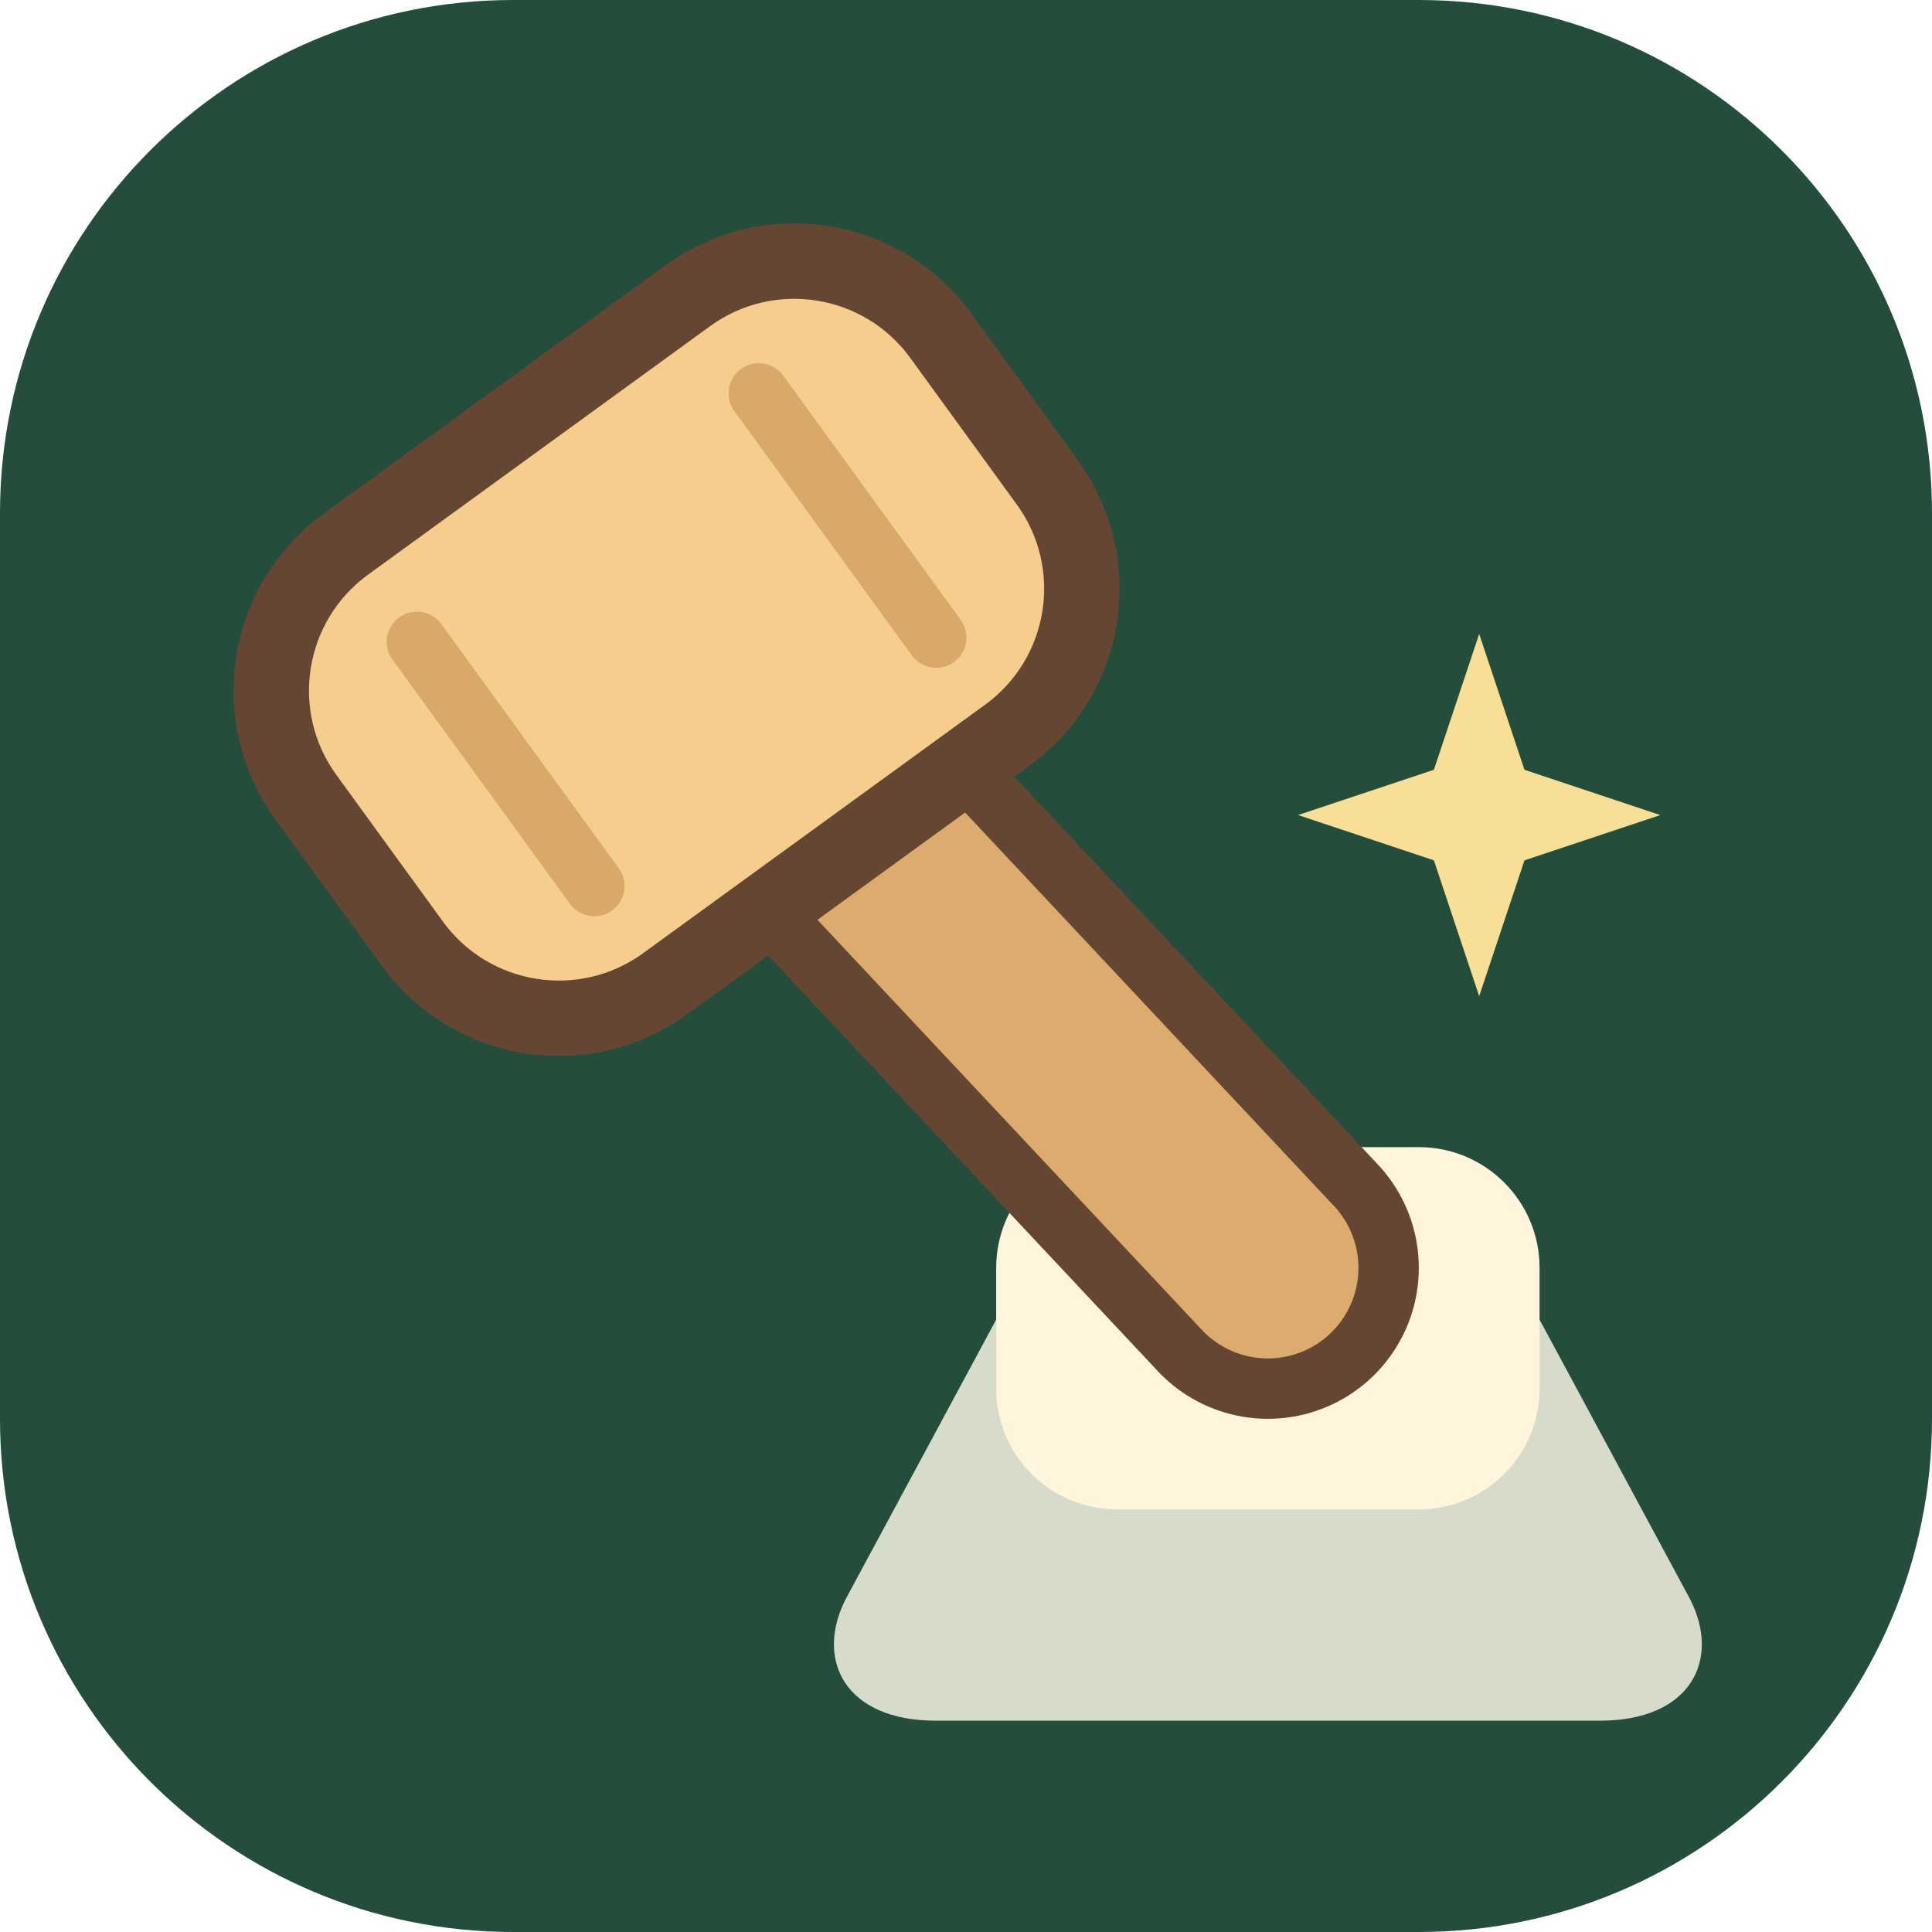
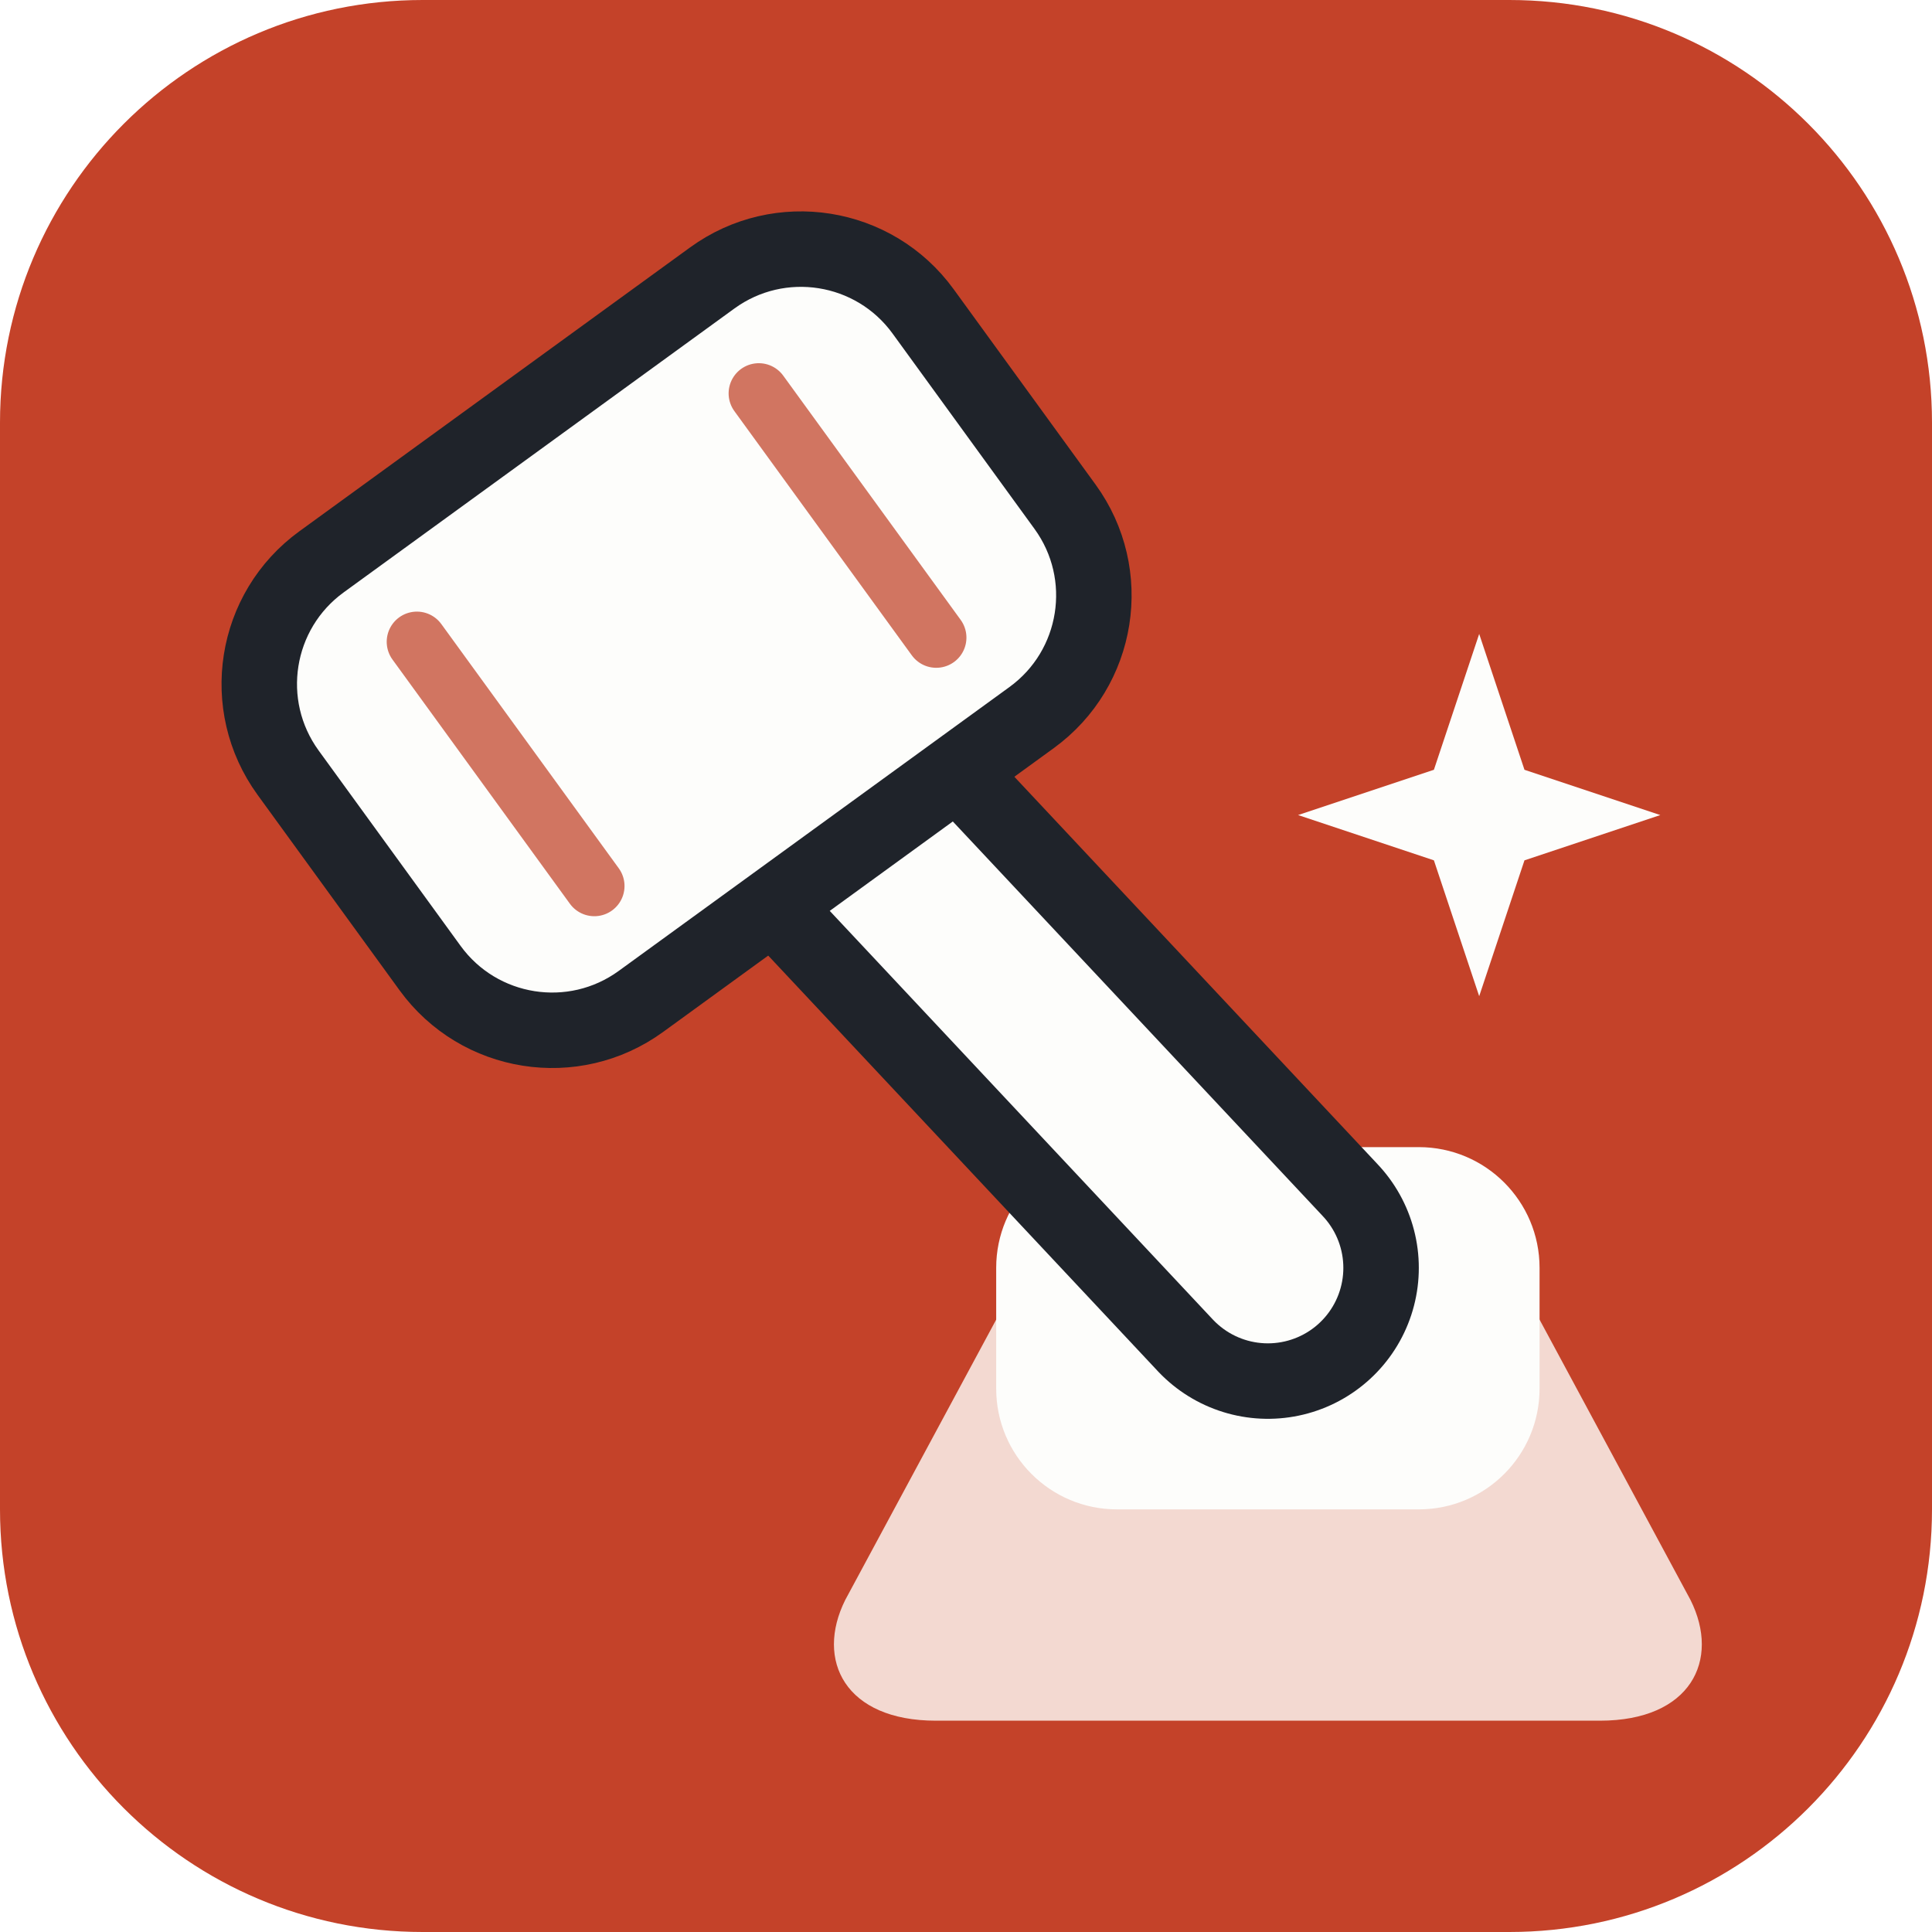
<svg xmlns="http://www.w3.org/2000/svg" viewBox="0 0 64 64" role="img" aria-label="敲敲：小木槌敲键帽">
-   <rect width="64" height="64" rx="17" fill="#244d3c" />
-   <path d="M35 40h14l7 13c1 2 0 4-3 4H31c-3 0-4-2-3-4z" fill="#d7dbca" />
-   <rect x="33" y="38" width="18" height="12" rx="4" fill="#fff4dc" />
-   <path d="m27 26 15 16" stroke="#644633" stroke-width="10" stroke-linecap="round" />
-   <path d="m27 26 15 16" stroke="#dbac6d" stroke-width="6" stroke-linecap="round" />
+   <rect width="64" height="64" rx="14" fill="#c44229" />
+   <path d="M35 40h14l7 13c1 2 0 4-3 4H31c-3 0-4-2-3-4z" fill="#f3d9d1" />
+   <rect x="33" y="38" width="18" height="12" rx="4" fill="#fdfdfb" />
+   <path d="m27 26 15 16" stroke="#1f232a" stroke-width="10" stroke-linecap="round" />
+   <path d="m27 26 15 16" stroke="#fdfdfb" stroke-width="5" stroke-linecap="round" />
  <g transform="rotate(-36 23 22)">
-     <rect x="10" y="12" width="26" height="18" rx="6" fill="#f5ce8d" stroke="#644633" stroke-width="2.5" />
-     <path d="M16 16v10m14-10v10" stroke="#d8a968" stroke-width="2" stroke-linecap="round" />
+     <rect x="10" y="12" width="26" height="18" rx="5" fill="#fdfdfb" stroke="#1f232a" stroke-width="2.5" />
+     <path d="M16 16v10m14-10v10" stroke="#d17561" stroke-width="2" stroke-linecap="round" />
  </g>
-   <path d="m49 21 1.5 4.5L55 27l-4.5 1.5L49 33l-1.5-4.5L43 27l4.5-1.5z" fill="#f7df95" />
+   <path d="m49 21 1.5 4.5L55 27l-4.5 1.5L49 33l-1.5-4.5L43 27l4.5-1.5z" fill="#fdfdfb" />
</svg>
